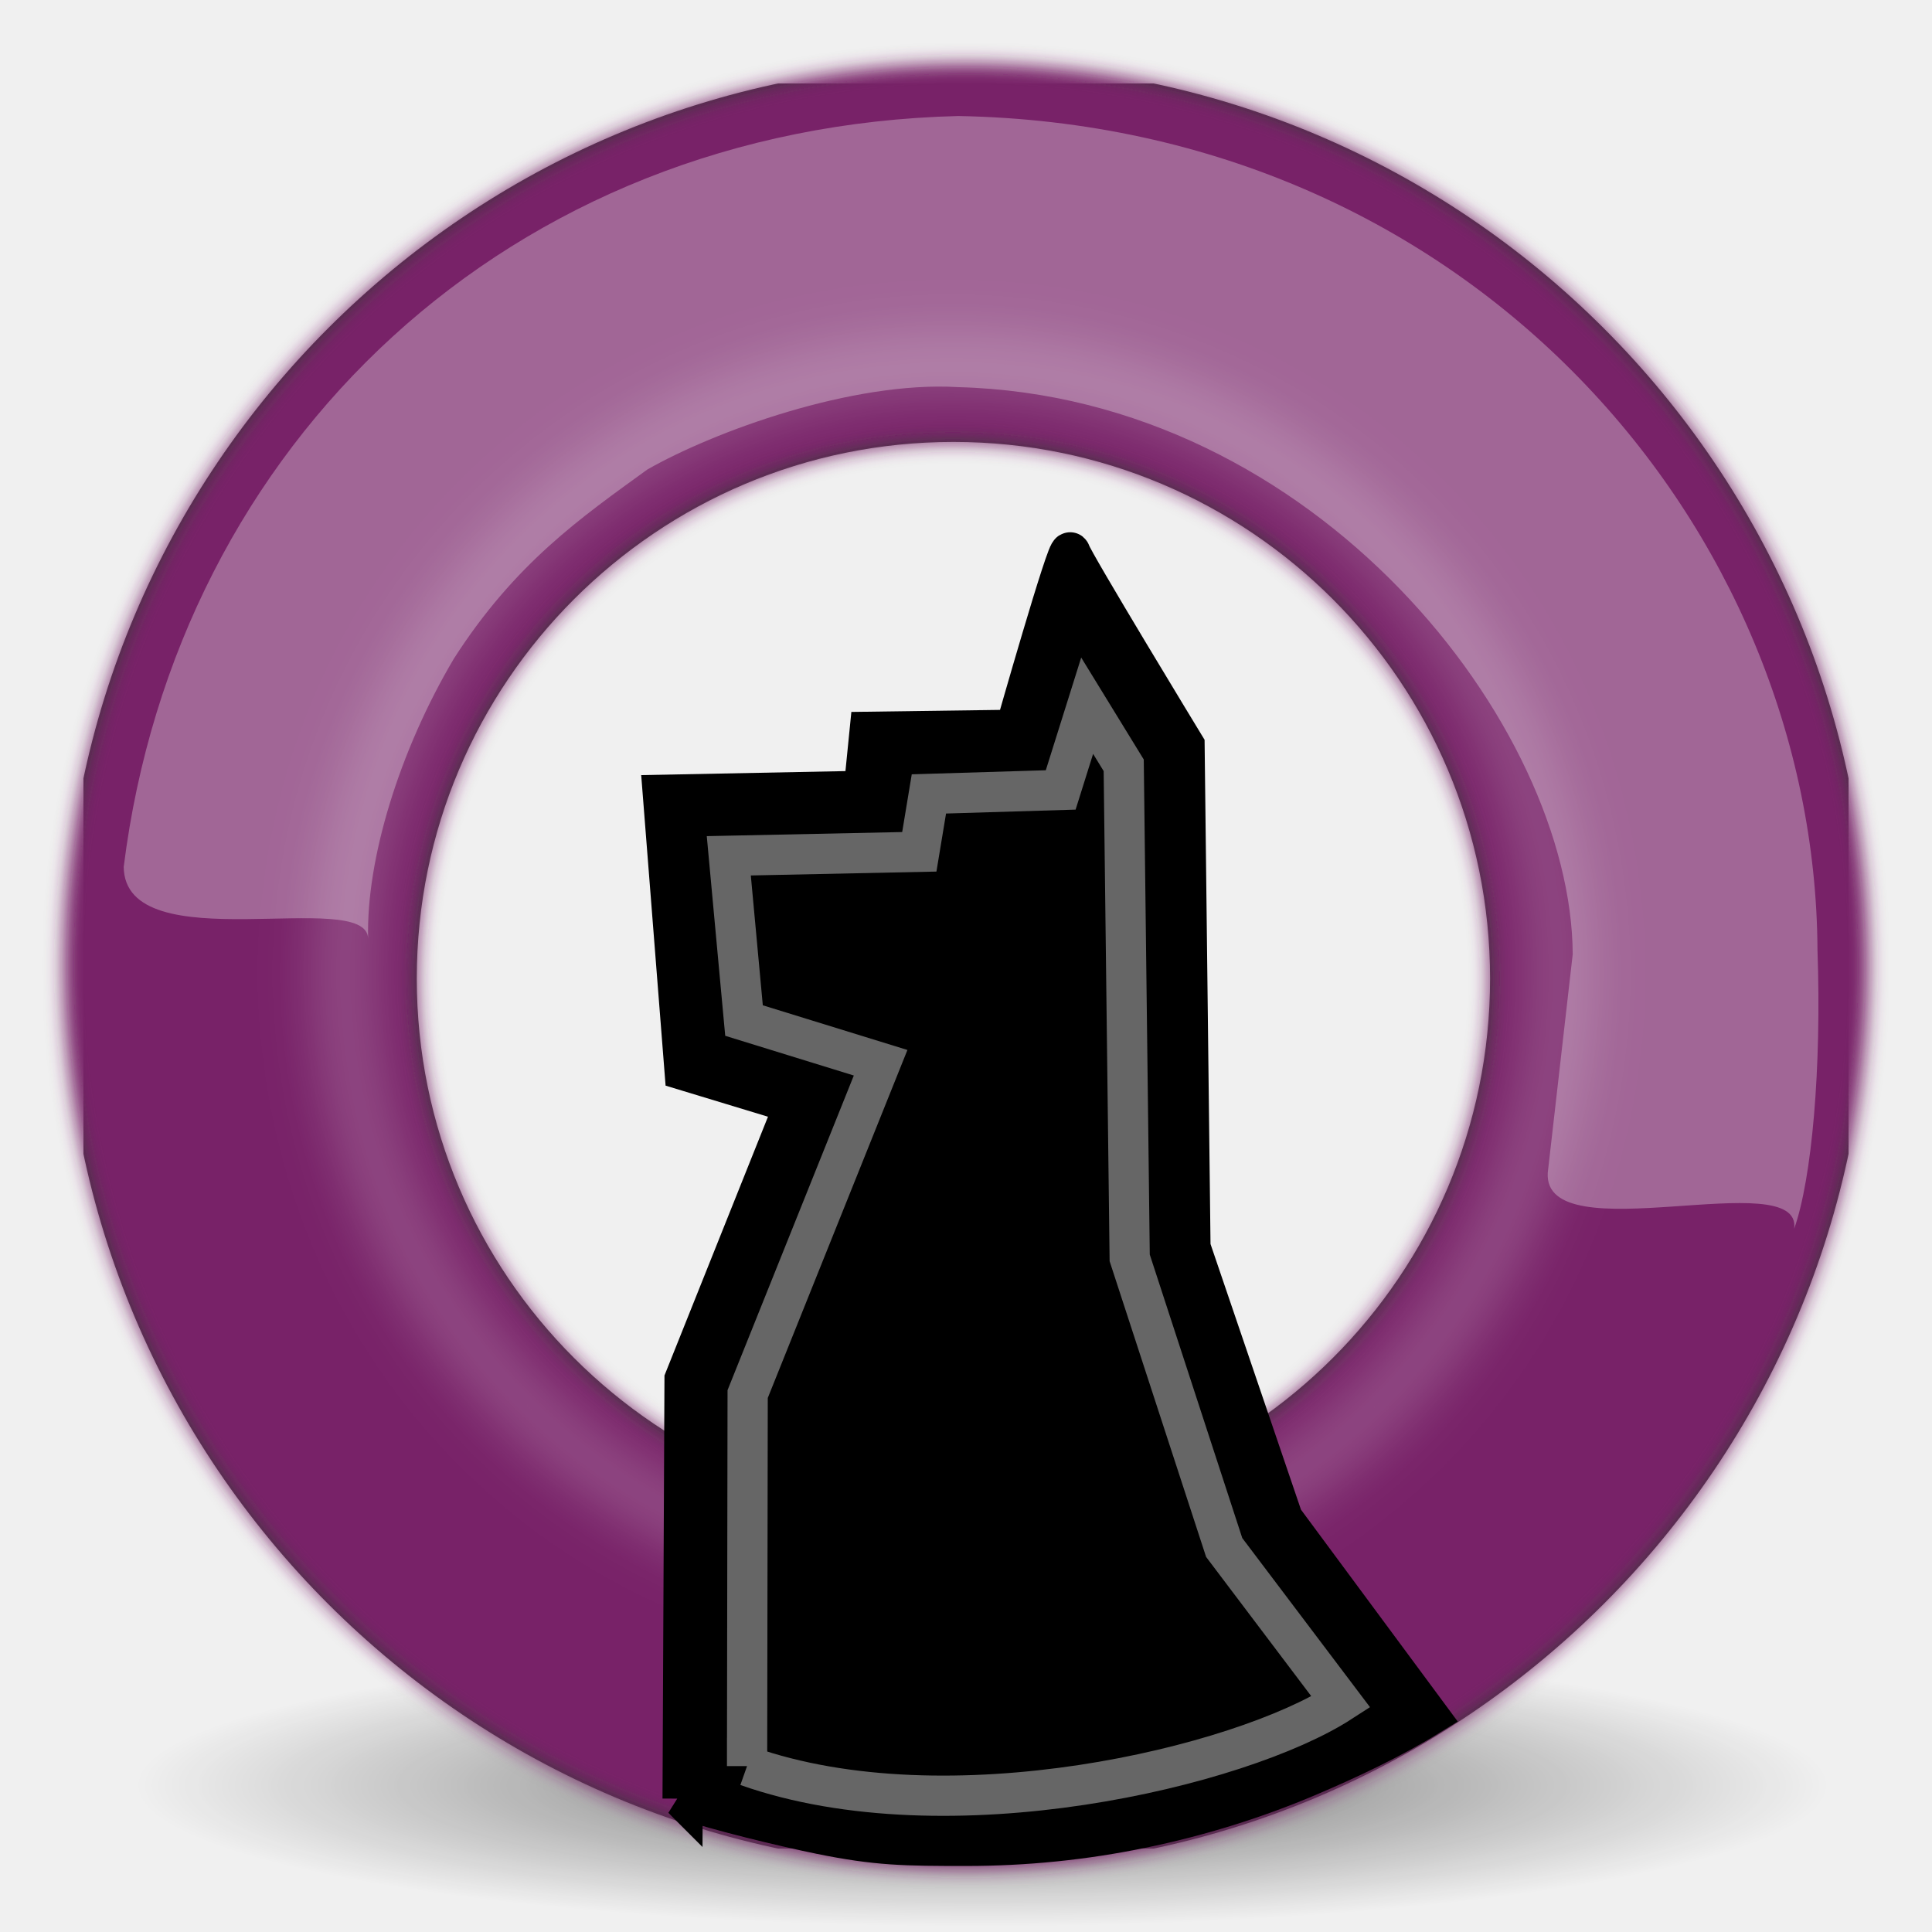
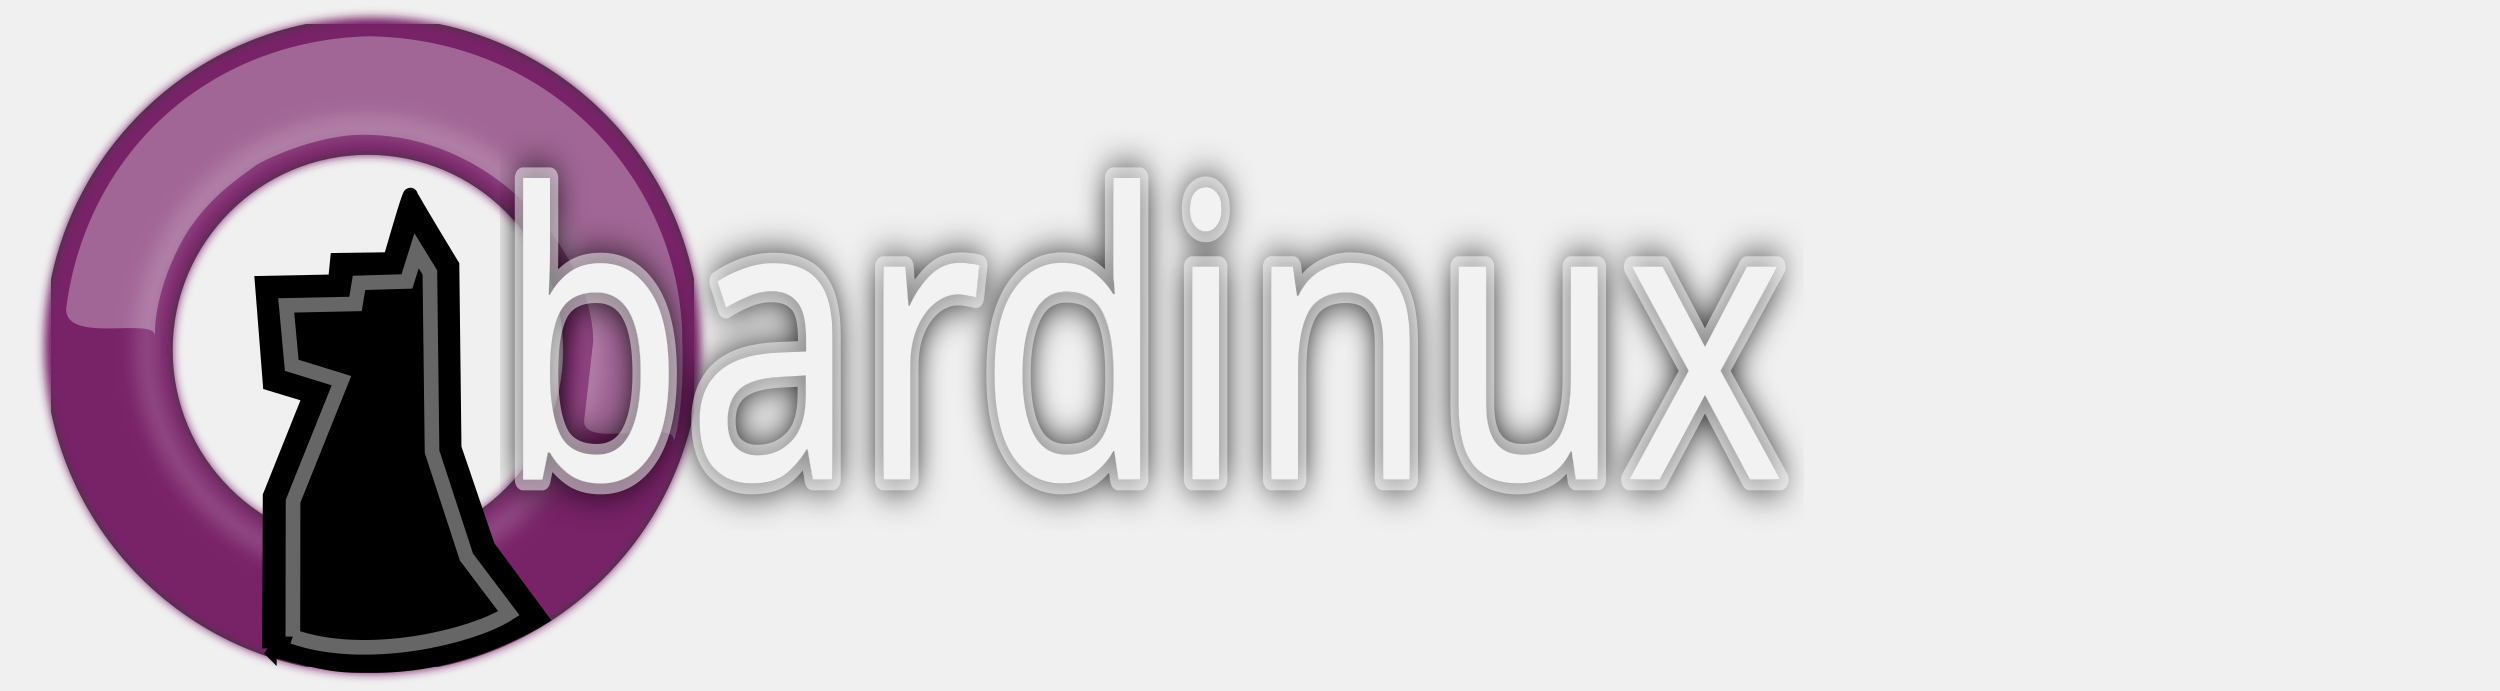
- <svg xmlns="http://www.w3.org/2000/svg" xmlns:xlink="http://www.w3.org/1999/xlink" width="48" height="48" id="svg2606" version="1.0">
-   <defs id="defs2608">
-     <linearGradient id="linearGradient6264">
-       <stop style="stop-color:#000000;stop-opacity:1;" offset="0" id="stop6266" />
-       <stop style="stop-color:#494949;stop-opacity:1;" offset="1" id="stop6268" />
+ <svg xmlns="http://www.w3.org/2000/svg" xmlns:xlink="http://www.w3.org/1999/xlink" width="200" height="55.277" id="svg6436" version="1.1">
+   <defs id="defs6438">
+     <filter id="filter7859-7" x="0" y="0" width="1" height="1" color-interpolation-filters="sRGB">
+       <feColorMatrix id="feColorMatrix7861-3" type="saturate" values="0" />
+     </filter>
+     <filter id="filter6396" x="0" y="0" width="1" height="1" color-interpolation-filters="sRGB">
+       <feColorMatrix id="feColorMatrix6398" type="saturate" values="0" />
+     </filter>
+     <filter id="filter6400" x="0" y="0" width="1" height="1" color-interpolation-filters="sRGB">
+       <feColorMatrix id="feColorMatrix6402" type="saturate" values="0" />
+     </filter>
+     <filter id="filter6404" x="0" y="0" width="1" height="1" color-interpolation-filters="sRGB">
+       <feColorMatrix id="feColorMatrix6406" type="saturate" values="0" />
+     </filter>
+     <filter id="filter6408" x="0" y="0" width="1" height="1" color-interpolation-filters="sRGB">
+       <feColorMatrix id="feColorMatrix6410" type="saturate" values="0" />
+     </filter>
+     <filter id="filter6412" x="0" y="0" width="1" height="1" color-interpolation-filters="sRGB">
+       <feColorMatrix id="feColorMatrix6414" type="saturate" values="0" />
+     </filter>
+     <filter id="filter6416" x="0" y="0" width="1" height="1" color-interpolation-filters="sRGB">
+       <feColorMatrix id="feColorMatrix6418" type="saturate" values="0" />
+     </filter>
+     <radialGradient xlink:href="#linearGradient4806" id="radialGradient7597" gradientUnits="userSpaceOnUse" gradientTransform="matrix(0.7812341,-0.00279027,0.00234391,0.4557366,-206.3524,217.4198)" cx="-392.687" cy="190.194" fx="-392.687" fy="190.194" r="320" />
+     <linearGradient id="linearGradient4806">
+       <stop id="stop4808" offset="0" style="stop-color:#44d8ff;stop-opacity:1" />
+       <stop id="stop4810" offset="1" style="stop-color:#009bf9;stop-opacity:0.984" />
    </linearGradient>
-     <linearGradient gradientTransform="translate(-48.6451,-1.355194)" y2="21.118" x2="7" y1="18.25" x1="12.25" gradientUnits="userSpaceOnUse" id="linearGradient1748" xlink:href="#linearGradient6925" />
-     <linearGradient gradientTransform="translate(-48.6451,-1.355194)" y2="16.743" x2="8.895" y1="15.868" x1="14.752" gradientUnits="userSpaceOnUse" id="linearGradient1746" xlink:href="#linearGradient6901" />
-     <linearGradient y2="12.584" x2="12.624" y1="27.394" x1="33.06" gradientTransform="matrix(0.914114,1.412791e-16,-1.412791e-16,0.914114,-52.5138,-4.062096)" gradientUnits="userSpaceOnUse" id="linearGradient1743" xlink:href="#linearGradient2187" />
-     <radialGradient r="19.062" fy="6.458" fx="23.447" cy="6.458" cx="23.447" gradientTransform="matrix(-1.314471,-1.006312e-2,-1.022964e-2,1.336221,-2.42402,-6.265081)" gradientUnits="userSpaceOnUse" id="radialGradient1740" xlink:href="#linearGradient4991" />
-     <linearGradient y2="36.437" x2="28.061" y1="31.431" x1="28.061" gradientTransform="translate(1,-7.6605e-2)" gradientUnits="userSpaceOnUse" id="linearGradient1737" xlink:href="#linearGradient6965" />
-     <linearGradient y2="36.437" x2="28.061" y1="31.431" x1="28.061" gradientTransform="translate(49.6451,1.278589)" gradientUnits="userSpaceOnUse" id="linearGradient1732" xlink:href="#linearGradient6965" />
-     <radialGradient r="19.062" fy="6.458" fx="23.447" cy="6.458" cx="23.447" gradientTransform="matrix(-1.314471,-1.006312e-2,-1.022964e-2,1.336221,46.22108,-4.909887)" gradientUnits="userSpaceOnUse" id="radialGradient1730" xlink:href="#linearGradient4991" />
-     <linearGradient y2="12.584" x2="12.624" y1="27.394" x1="33.06" gradientTransform="matrix(0.914114,1.412791e-16,-1.412791e-16,0.914114,-3.868698,-2.706902)" gradientUnits="userSpaceOnUse" id="linearGradient1728" xlink:href="#linearGradient2187" />
-     <linearGradient y2="21.118" x2="7" y1="18.25" x1="12.25" gradientUnits="userSpaceOnUse" id="linearGradient1726" xlink:href="#linearGradient6925" />
-     <linearGradient y2="16.743" x2="8.895" y1="15.868" x1="14.752" gradientUnits="userSpaceOnUse" id="linearGradient1724" xlink:href="#linearGradient6901" />
-     <radialGradient r="15.645" fy="36.421" fx="24.837" cy="36.421" cx="24.837" gradientTransform="matrix(1,-1.765797e-31,-2.966241e-32,0.536723,-4.67197e-14,16.87306)" gradientUnits="userSpaceOnUse" id="radialGradient1722" xlink:href="#linearGradient8662" />
-     <radialGradient r="19.062" fy="6.458" fx="23.447" cy="6.458" cx="23.447" gradientTransform="matrix(-1.314471,-1.006312e-2,-1.022964e-2,1.336221,46.22108,-4.909887)" gradientUnits="userSpaceOnUse" id="radialGradient1687" xlink:href="#linearGradient4991" />
-     <linearGradient y2="12.584" x2="12.624" y1="27.394" x1="33.06" gradientTransform="matrix(0.914114,1.412791e-16,-1.412791e-16,0.914114,-3.868698,-2.706902)" gradientUnits="userSpaceOnUse" id="linearGradient1685" xlink:href="#linearGradient2187" />
-     <linearGradient y2="21.118" x2="7" y1="18.25" x1="12.25" gradientUnits="userSpaceOnUse" id="linearGradient1683" xlink:href="#linearGradient6925" />
-     <linearGradient y2="16.743" x2="8.895" y1="15.868" x1="14.752" gradientUnits="userSpaceOnUse" id="linearGradient1681" xlink:href="#linearGradient6901" />
-     <radialGradient r="15.645" fy="36.421" fx="24.837" cy="36.421" cx="24.837" gradientTransform="matrix(1,-1.484611e-31,-2.442289e-32,0.536723,-4.505826e-14,16.87306)" gradientUnits="userSpaceOnUse" id="radialGradient1679" xlink:href="#linearGradient8662" />
-     <linearGradient y2="11.781" x2="21.748" y1="31.965" x1="33.431" gradientUnits="userSpaceOnUse" id="linearGradient1677" xlink:href="#linearGradient2555" />
-     <linearGradient y2="47.621" x2="44.096" y1="4.433" x1="12.378" gradientTransform="translate(0,5.125)" gradientUnits="userSpaceOnUse" id="linearGradient1675" xlink:href="#linearGradient4254" />
-     <linearGradient y2="26.357" x2="23.688" y1="11.319" x1="23.688" gradientTransform="translate(0,5.125)" gradientUnits="userSpaceOnUse" id="linearGradient1673" xlink:href="#linearGradient4274" />
-     <linearGradient y2="33.759" x2="12.222" y1="37.206" x1="12.277" gradientTransform="translate(0,5.125)" gradientUnits="userSpaceOnUse" id="linearGradient1671" xlink:href="#linearGradient4236" />
-     <linearGradient y2="35.281" x2="24.688" y1="35.281" x1="7.062" gradientTransform="translate(0.795493,3.79918)" gradientUnits="userSpaceOnUse" id="linearGradient1669" xlink:href="#linearGradient4184" />
-     <radialGradient r="20.936" fy="2.959" fx="15.571" cy="2.959" cx="15.571" gradientTransform="matrix(1.286242,0.781698,-0.710782,1.169552,-2.354348,0.24814)" gradientUnits="userSpaceOnUse" id="radialGradient1667" xlink:href="#linearGradient4244" />
-     <linearGradient y2="40.944" x2="36.183" y1="28.481" x1="7.605" gradientTransform="translate(0,5.125)" gradientUnits="userSpaceOnUse" id="linearGradient1665" xlink:href="#linearGradient4228" />
-     <radialGradient r="23.555" fy="27.096" fx="23.202" cy="27.096" cx="23.202" gradientTransform="matrix(1,0,0,0.651032,4.8653e-15,9.455693)" gradientUnits="userSpaceOnUse" id="radialGradient1663" xlink:href="#linearGradient4264" />
-     <linearGradient id="linearGradient6965">
-       <stop style="stop-color:#dddddd;stop-opacity:1;" offset="0" id="stop6967" />
-       <stop style="stop-color:#fdfdfd;stop-opacity:1;" offset="1" id="stop6969" />
+     <radialGradient r="20" fy="16.235" fx="197.48" cy="16.235" cx="197.48" gradientTransform="matrix(25.61254,5.031895,-1.287526,7.261547,-5733.399,-955.3841)" gradientUnits="userSpaceOnUse" id="radialGradient6715" xlink:href="#linearGradient2295-3" />
+     <linearGradient id="linearGradient2295-3">
+       <stop style="stop-color:#ffffff;stop-opacity:1;" offset="0" id="stop2297-9" />
+       <stop style="stop-color:#ffffff;stop-opacity:0;" offset="1" id="stop2299-1" />
    </linearGradient>
-     <linearGradient gradientTransform="translate(49.6451,1.278589)" xlink:href="#linearGradient6965" id="linearGradient6971" x1="28.061" y1="31.431" x2="28.061" y2="36.437" gradientUnits="userSpaceOnUse" />
-     <linearGradient gradientUnits="userSpaceOnUse" y2="21.118" x2="7" y1="18.25" x1="12.25" id="linearGradient6931" xlink:href="#linearGradient6925" />
-     <linearGradient gradientUnits="userSpaceOnUse" y2="16.743" x2="8.895" y1="15.868" x1="14.752" id="linearGradient6907" xlink:href="#linearGradient6901" />
-     <linearGradient gradientUnits="userSpaceOnUse" y2="11.781" x2="21.748" y1="31.965" x1="33.431" id="linearGradient2553" xlink:href="#linearGradient2555" />
-     <linearGradient gradientTransform="translate(0,5.125)" xlink:href="#linearGradient4274" id="linearGradient4272" x1="23.688" y1="11.319" x2="23.688" y2="26.357" gradientUnits="userSpaceOnUse" />
-     <radialGradient xlink:href="#linearGradient4264" id="radialGradient4270" cx="23.202" cy="27.096" fx="23.202" fy="27.096" r="23.555" gradientTransform="matrix(1,0,0,0.651032,-2.494315e-15,9.455693)" gradientUnits="userSpaceOnUse" />
-     <linearGradient gradientTransform="translate(0,5.125)" xlink:href="#linearGradient4254" id="linearGradient4260" x1="12.378" y1="4.433" x2="44.096" y2="47.621" gradientUnits="userSpaceOnUse" />
-     <radialGradient xlink:href="#linearGradient4244" id="radialGradient4250" cx="15.571" cy="2.959" fx="15.571" fy="2.959" r="20.936" gradientTransform="matrix(1.286242,0.781698,-0.710782,1.169552,-2.354348,0.24814)" gradientUnits="userSpaceOnUse" />
-     <linearGradient gradientTransform="translate(0,5.125)" xlink:href="#linearGradient4236" id="linearGradient4242" x1="12.277" y1="37.206" x2="12.222" y2="33.759" gradientUnits="userSpaceOnUse" />
-     <linearGradient gradientTransform="translate(0,5.125)" xlink:href="#linearGradient4228" id="linearGradient4234" x1="7.605" y1="28.481" x2="36.183" y2="40.944" gradientUnits="userSpaceOnUse" />
-     <linearGradient xlink:href="#linearGradient4184" id="linearGradient4209" gradientUnits="userSpaceOnUse" x1="7.062" y1="35.281" x2="24.688" y2="35.281" gradientTransform="translate(0.795493,3.79918)" />
-     <linearGradient id="linearGradient4184">
-       <stop style="stop-color:#838383;stop-opacity:1;" offset="0" id="stop4186" />
-       <stop style="stop-color:#bbbbbb;stop-opacity:0;" offset="1" id="stop4188" />
-     </linearGradient>
-     <linearGradient id="linearGradient4228">
-       <stop style="stop-color:#bbbbbb;stop-opacity:1;" offset="0" id="stop4230" />
-       <stop style="stop-color:#9f9f9f;stop-opacity:1;" offset="1" id="stop4232" />
-     </linearGradient>
-     <linearGradient id="linearGradient4236">
-       <stop style="stop-color:#eeeeee;stop-opacity:1;" offset="0" id="stop4238" />
-       <stop style="stop-color:#eeeeee;stop-opacity:0;" offset="1" id="stop4240" />
-     </linearGradient>
-     <linearGradient id="linearGradient4244">
-       <stop style="stop-color:#e4e4e4;stop-opacity:1;" offset="0" id="stop4246" />
-       <stop style="stop-color:#d3d3d3;stop-opacity:1;" offset="1" id="stop4248" />
-     </linearGradient>
-     <linearGradient id="linearGradient4254">
-       <stop style="stop-color:#ffffff;stop-opacity:1;" offset="0" id="stop4256" />
-       <stop style="stop-color:#ffffff;stop-opacity:0;" offset="1" id="stop4258" />
-     </linearGradient>
-     <linearGradient id="linearGradient4264">
-       <stop style="stop-color:#000000;stop-opacity:1;" offset="0" id="stop4266" />
-       <stop style="stop-color:#000000;stop-opacity:0;" offset="1" id="stop4268" />
-     </linearGradient>
-     <linearGradient id="linearGradient4274">
-       <stop id="stop4276" offset="0" style="stop-color:#ffffff;stop-opacity:0.255;" />
-       <stop id="stop4278" offset="1" style="stop-color:#ffffff;stop-opacity:1;" />
-     </linearGradient>
-     <linearGradient id="linearGradient2555">
-       <stop style="stop-color:#ffffff;stop-opacity:1;" offset="0" id="stop2557" />
-       <stop id="stop2561" offset="0.5" style="stop-color:#e6e6e6;stop-opacity:1;" />
-       <stop style="stop-color:#ffffff;stop-opacity:1;" offset="0.75" id="stop2563" />
-       <stop id="stop2565" offset="0.842" style="stop-color:#e1e1e1;stop-opacity:1;" />
-       <stop style="stop-color:#ffffff;stop-opacity:1;" offset="1" id="stop2559" />
-     </linearGradient>
-     <radialGradient gradientUnits="userSpaceOnUse" gradientTransform="matrix(1,-1.344018e-31,-2.180313e-32,0.536723,-5.915896e-14,16.87306)" r="15.645" fy="36.421" fx="24.837" cy="36.421" cx="24.837" id="radialGradient8668" xlink:href="#linearGradient8662" />
-     <linearGradient id="linearGradient8662">
-       <stop id="stop8664" offset="0" style="stop-color:#000000;stop-opacity:1;" />
-       <stop id="stop8666" offset="1" style="stop-color:#000000;stop-opacity:0;" />
-     </linearGradient>
-     <linearGradient y2="12.584" x2="12.624" y1="27.394" x1="33.06" gradientTransform="matrix(0.914114,1.412791e-16,-1.412791e-16,0.914114,-3.868698,-2.706902)" gradientUnits="userSpaceOnUse" id="linearGradient1764" xlink:href="#linearGradient2187" />
-     <linearGradient id="linearGradient2187">
-       <stop style="stop-color:#ffffff;stop-opacity:1;" offset="0" id="stop2189" />
-       <stop style="stop-color:#ffffff;stop-opacity:0;" offset="1" id="stop2191" />
-     </linearGradient>
-     <radialGradient gradientUnits="userSpaceOnUse" gradientTransform="matrix(-1.314471,-1.006312e-2,-1.022964e-2,1.336221,46.22108,-4.909887)" r="19.062" fy="6.458" fx="23.447" cy="6.458" cx="23.447" id="radialGradient4997" xlink:href="#linearGradient4991" />
-     <linearGradient id="linearGradient4991">
-       <stop id="stop4993" offset="0" style="stop-color:#ffffff;stop-opacity:1;" />
-       <stop id="stop4995" offset="1" style="stop-color:#ffffff;stop-opacity:0;" />
-     </linearGradient>
-     <linearGradient id="linearGradient6901">
-       <stop id="stop6903" offset="0" style="stop-color:#edd400" />
-       <stop id="stop6905" offset="1" style="stop-color:#edd400;stop-opacity:0" />
-     </linearGradient>
-     <linearGradient id="linearGradient6925">
-       <stop id="stop6927" offset="0" style="stop-color:#b09000;stop-opacity:1" />
-       <stop id="stop6929" offset="1" style="stop-color:#b09000;stop-opacity:0" />
-     </linearGradient>
-     <radialGradient xlink:href="#linearGradient4264" id="radialGradient5319" gradientUnits="userSpaceOnUse" gradientTransform="matrix(1,0,0,0.651032,-5.284916e-15,9.455693)" cx="23.202" cy="27.096" fx="23.202" fy="27.096" r="23.555" />
-     <linearGradient xlink:href="#linearGradient4228" id="linearGradient5321" gradientUnits="userSpaceOnUse" gradientTransform="translate(0,5.125)" x1="7.605" y1="28.481" x2="36.183" y2="40.944" />
-     <radialGradient xlink:href="#linearGradient4244" id="radialGradient5323" gradientUnits="userSpaceOnUse" gradientTransform="matrix(1.286242,0.781698,-0.710782,1.169552,-2.354348,0.24814)" cx="15.571" cy="2.959" fx="15.571" fy="2.959" r="20.936" />
-     <linearGradient xlink:href="#linearGradient4184" id="linearGradient5325" gradientUnits="userSpaceOnUse" gradientTransform="translate(0.795493,3.79918)" x1="7.062" y1="35.281" x2="24.688" y2="35.281" />
-     <linearGradient xlink:href="#linearGradient4236" id="linearGradient5327" gradientUnits="userSpaceOnUse" gradientTransform="translate(0,5.125)" x1="12.277" y1="37.206" x2="12.222" y2="33.759" />
-     <linearGradient xlink:href="#linearGradient4274" id="linearGradient5329" gradientUnits="userSpaceOnUse" gradientTransform="translate(0,5.125)" x1="23.688" y1="11.319" x2="23.688" y2="26.357" />
-     <linearGradient xlink:href="#linearGradient4254" id="linearGradient5331" gradientUnits="userSpaceOnUse" gradientTransform="translate(0,5.125)" x1="12.378" y1="4.433" x2="44.096" y2="47.621" />
-     <linearGradient xlink:href="#linearGradient2555" id="linearGradient5333" gradientUnits="userSpaceOnUse" x1="33.431" y1="31.965" x2="21.748" y2="11.781" />
-     <linearGradient xlink:href="#linearGradient4254" id="linearGradient5349" gradientUnits="userSpaceOnUse" gradientTransform="translate(-393.562,-183.122)" x1="12.378" y1="4.433" x2="44.096" y2="47.621" />
-     <linearGradient xlink:href="#linearGradient4274" id="linearGradient5354" gradientUnits="userSpaceOnUse" gradientTransform="translate(-393.562,-183.122)" x1="23.688" y1="11.319" x2="23.688" y2="26.357" />
-     <linearGradient xlink:href="#linearGradient4236" id="linearGradient5358" gradientUnits="userSpaceOnUse" gradientTransform="translate(-393.562,-183.122)" x1="12.277" y1="37.206" x2="12.222" y2="33.759" />
-     <linearGradient xlink:href="#linearGradient4184" id="linearGradient5361" gradientUnits="userSpaceOnUse" gradientTransform="translate(-392.7665,-184.4478)" x1="7.062" y1="35.281" x2="24.688" y2="35.281" />
-     <radialGradient xlink:href="#linearGradient4244" id="radialGradient5364" gradientUnits="userSpaceOnUse" gradientTransform="matrix(1.286242,0.781698,-0.710782,1.169552,-395.9163,-187.9988)" cx="15.571" cy="2.959" fx="15.571" fy="2.959" r="20.936" />
-     <linearGradient xlink:href="#linearGradient4228" id="linearGradient5367" gradientUnits="userSpaceOnUse" gradientTransform="translate(-393.562,-183.122)" x1="7.605" y1="28.481" x2="36.183" y2="40.944" />
-     <radialGradient xlink:href="#linearGradient4264" id="radialGradient5371" gradientUnits="userSpaceOnUse" gradientTransform="matrix(1,0,0,0.651032,-1.198317e-14,9.455693)" cx="23.202" cy="27.096" fx="23.202" fy="27.096" r="23.555" />
-     <radialGradient xlink:href="#linearGradient8662" id="radialGradient6294" gradientUnits="userSpaceOnUse" gradientTransform="matrix(1,-1.484611e-31,-2.442289e-32,0.536723,-6.077551e-14,16.87306)" cx="24.837" cy="36.421" fx="24.837" fy="36.421" r="15.645" />
-     <linearGradient xlink:href="#linearGradient6901" id="linearGradient6296" gradientUnits="userSpaceOnUse" x1="14.752" y1="15.868" x2="8.895" y2="16.743" />
-     <linearGradient xlink:href="#linearGradient6925" id="linearGradient6298" gradientUnits="userSpaceOnUse" x1="12.25" y1="18.25" x2="7" y2="21.118" />
-     <linearGradient xlink:href="#linearGradient2187" id="linearGradient6300" gradientUnits="userSpaceOnUse" gradientTransform="matrix(0.914114,1.412791e-16,-1.412791e-16,0.914114,-3.868698,-2.706902)" x1="33.06" y1="27.394" x2="12.624" y2="12.584" />
-     <radialGradient xlink:href="#linearGradient4991" id="radialGradient6302" gradientUnits="userSpaceOnUse" gradientTransform="matrix(-1.314471,-1.006312e-2,-1.022964e-2,1.336221,46.22108,-4.909887)" cx="23.447" cy="6.458" fx="23.447" fy="6.458" r="19.062" />
-     <linearGradient xlink:href="#linearGradient6965" id="linearGradient6304" gradientUnits="userSpaceOnUse" gradientTransform="translate(1,-7.6605e-2)" x1="28.061" y1="31.431" x2="28.061" y2="36.437" />
-     <linearGradient xlink:href="#linearGradient2555" id="linearGradient6306" gradientUnits="userSpaceOnUse" x1="33.431" y1="31.965" x2="21.748" y2="11.781" />
-     <radialGradient xlink:href="#linearGradient4264" id="radialGradient6376" gradientUnits="userSpaceOnUse" gradientTransform="matrix(1,0,0,0.651032,-1.369405e-14,9.455693)" cx="23.202" cy="27.096" fx="23.202" fy="27.096" r="23.555" />
-     <radialGradient r="19.968" fy="12.593" fx="20.935" cy="12.593" cx="20.935" gradientTransform="matrix(-0.618549,1.369740e-2,-1.766555e-2,-0.798198,22.46266,17.62692)" gradientUnits="userSpaceOnUse" id="radialGradient2277" xlink:href="#linearGradient2251" />
-     <radialGradient r="17.143" fy="40" fx="23.857" cy="40" cx="23.857" gradientTransform="matrix(1,0,0,0.5,1.713935e-14,20)" gradientUnits="userSpaceOnUse" id="radialGradient2275" xlink:href="#linearGradient4126" />
-     <radialGradient xlink:href="#linearGradient4126" id="radialGradient7449" gradientUnits="userSpaceOnUse" gradientTransform="matrix(1,0,0,0.5,1.239097e-14,20)" cx="23.857" cy="40" fx="23.857" fy="40" r="17.143" />
-     <linearGradient id="linearGradient4126">
-       <stop style="stop-color:#000000;stop-opacity:1;" offset="0" id="stop4128" />
-       <stop style="stop-color:#000000;stop-opacity:0;" offset="1" id="stop4130" />
-     </linearGradient>
-     <linearGradient id="linearGradient2251">
-       <stop id="stop2253" offset="0" style="stop-color:#ef2929" />
-       <stop id="stop2255" offset="1" style="stop-color:#cc0000" />
-     </linearGradient>
-     <radialGradient xlink:href="#linearGradient2251" id="radialGradient2688" gradientUnits="userSpaceOnUse" gradientTransform="matrix(-1.262871,2.796553e-2,-3.606716e-2,-1.629656,-6.73233,49.5956)" cx="20.935" cy="12.593" fx="20.935" fy="12.593" r="19.968" />
-     <filter id="filter7859-7-0-75-6" x="0" y="0" width="1" height="1" color-interpolation-filters="sRGB">
+     <radialGradient r="20" fy="16.235" fx="197.48" cy="16.235" cx="197.48" gradientTransform="matrix(25.61254,5.031895,-1.287526,7.261547,-5733.399,-955.3841)" gradientUnits="userSpaceOnUse" id="radialGradient6585" xlink:href="#linearGradient2295-3" />
+     <filter id="filter7859-7-0" x="0" y="0" width="1" height="1" color-interpolation-filters="sRGB">
+       <feColorMatrix id="feColorMatrix7861-3-3" type="saturate" values="0" />
+     </filter>
+     <filter color-interpolation-filters="sRGB" id="filter3677-0">
+       <feGaussianBlur stdDeviation="0.612" id="feGaussianBlur3679-3" />
+     </filter>
+     <filter id="filter3862" x="-0.018" width="1.036" y="-0.154" height="1.308">
+       <feGaussianBlur stdDeviation="3.108" id="feGaussianBlur3864" />
+     </filter>
+     <filter id="filter7859-7-0-3" x="0" y="0" width="1" height="1" color-interpolation-filters="sRGB">
+       <feColorMatrix id="feColorMatrix7861-3-3-8" type="saturate" values="0" />
+     </filter>
+     <filter id="filter7859-7-0-7-9" x="0" y="0" width="1" height="1" color-interpolation-filters="sRGB">
+       <feColorMatrix id="feColorMatrix7861-3-3-6-3" type="saturate" values="0" />
+     </filter>
+     <filter color-interpolation-filters="sRGB" id="filter3677-0-6-3">
+       <feGaussianBlur stdDeviation="0.612" id="feGaussianBlur3679-3-3-8" />
+     </filter>
+     <filter id="filter7859-7-0-75" x="0" y="0" width="1" height="1" color-interpolation-filters="sRGB">
      <feColorMatrix id="feColorMatrix7861-3-3-8-0" type="saturate" values="0" />
-     </filter>
-     <filter color-interpolation-filters="sRGB" id="filter32565">
-       <feGaussianBlur stdDeviation="0.191" id="feGaussianBlur32567" />
    </filter>
    <filter color-interpolation-filters="sRGB" id="filter3677-0-2">
      <feGaussianBlur stdDeviation="0.612" id="feGaussianBlur3679-3-9" />
    </filter>
    <filter color-interpolation-filters="sRGB" id="filter3862-4" x="-0.018" width="1.036" y="-0.154" height="1.308">
      <feGaussianBlur stdDeviation="3.108" id="feGaussianBlur3864-3" />
    </filter>
-     <filter id="filter3964">
-       <feGaussianBlur stdDeviation="0.136" id="feGaussianBlur3966" />
+     <filter id="filter32565">
+       <feGaussianBlur stdDeviation="0.191" id="feGaussianBlur32567" />
    </filter>
  </defs>
-   <g id="layer1">
-     <path transform="matrix(1.225,0,0,0.408334,-4.82017,28.02395)" d="M 41 40 A 17.143 8.571 0 1 1  6.714,40 A 17.143 8.571 0 1 1  41 40 z" id="path6548" style="opacity:0.527;color:#000000;fill:url(#radialGradient7449);fill-opacity:1;fill-rule:nonzero;stroke:none;stroke-width:1;stroke-linecap:butt;stroke-linejoin:miter;marker:none;marker-start:none;marker-mid:none;marker-end:none;stroke-miterlimit:10;stroke-dasharray:none;stroke-dashoffset:0;stroke-opacity:1;visibility:visible;display:block;overflow:visible" />
-     <path style="opacity:0.478;fill:none;fill-opacity:0.75;fill-rule:evenodd;stroke:#ffffff;stroke-width:1px;stroke-linecap:round;stroke-linejoin:miter;stroke-opacity:1" d="M -39.024,24.464 L -18.452,45.036" id="path2261" />
-     <g id="g3928" transform="matrix(1.639823,0,0,1.639823,-101.1334,-35.64858)">
-       <path transform="matrix(0.1114685,0,0,0.1114685,112.4755,47.35386)" style="fill:#5c3566;fill-opacity:1;fill-rule:nonzero;stroke:#512e5a;stroke-width:5.471;stroke-linecap:round;stroke-opacity:1;filter:url(#filter7859-7-0-75-6)" d="m -324.472,-218.377 c -66.176,0 -119.866,53.728 -119.866,119.903 0,66.175 53.69,119.866 119.866,119.866 66.175,0 119.903,-53.69 119.903,-119.866 0,-66.175 -53.728,-119.903 -119.903,-119.903 z m -1.691,45.917 c 41.77,0 75.677,33.907 75.677,75.677 0,41.77 -33.907,75.677 -75.677,75.677 -41.77,0 -75.677,-33.907 -75.677,-75.677 1.1e-4,-41.77 33.907,-75.677 75.677,-75.677 z" id="path7843-9-5" />
-       <path transform="matrix(1.003247,0,0,1.003247,-175.5744,-364.7802)" style="fill:#782167;fill-opacity:1;fill-rule:nonzero;stroke:none;filter:url(#filter3964)" d="m 251.068,386.236 c -7.52,0 -13.621,6.1 -13.621,13.621 0,7.52 6.1,13.621 13.621,13.621 7.52,0 13.621,-6.1 13.621,-13.621 0,-7.52 -6.1,-13.621 -13.621,-13.621 z m -0.195,5.708 c 4.478,0 8.108,3.63 8.108,8.108 0,4.478 -3.63,8.108 -8.108,8.108 -4.478,0 -8.108,-3.63 -8.108,-8.108 0,-4.478 3.63,-8.108 8.108,-8.108 z" id="path3907-1" />
-       <g id="g3870-7" transform="matrix(0.5205661,0,0,0.5205661,-83.17978,-130.8862)">
-         <path transform="matrix(1.441801,0,0,1.441801,293.2129,317.1209)" d="m 21.087,3.048 c 0,6.764 -5.484,12.248 -12.248,12.248 -6.764,0 -12.248,-5.484 -12.248,-12.248 0,-6.764 5.484,-12.248 12.248,-12.248 6.764,0 12.248,5.484 12.248,12.248 z" id="path6421-5-9-4" style="opacity:0.3;fill:none;stroke:#ffffff;stroke-width:0.813;stroke-linecap:round;stroke-linejoin:round;stroke-miterlimit:4;stroke-opacity:1;stroke-dasharray:none;stroke-dashoffset:0;filter:url(#filter3677-0-2)" />
-         <g id="g3866-3">
-           <path style="fill:#000000;fill-opacity:1;fill-rule:evenodd;stroke:#000000;stroke-width:1.171px;stroke-linecap:butt;stroke-linejoin:miter;stroke-opacity:1" d="m 298.127,345.539 c 1.029,0.355 2.926,0.809 4.01,1.031 1.656,0.339 2.484,0.344 4.239,0.344 1.755,0 3.443,-0.176 5.099,-0.516 1.656,-0.339 3.29,-0.845 4.812,-1.489 1.195,-0.506 2.458,-1.101 3.552,-1.776 l -4.239,-5.729 -2.692,-7.906 -0.172,-14.608 c 0,0 -3.258,-5.357 -3.323,-5.614 -0.064,-0.258 -1.604,5.156 -1.604,5.156 l -4.239,0.058 -0.172,1.719 -5.843,0.115 0.63,8.02 3.208,0.974 -3.208,8.02 -0.057,12.202 z" id="path6423-2-6-1" />
-           <path style="opacity:0.4;fill:none;stroke:#ffffff;stroke-width:1.171;stroke-linecap:butt;stroke-linejoin:miter;stroke-miterlimit:4;stroke-opacity:1;stroke-dasharray:none" d="m 300.004,344.591 c 5.843,2.062 14.362,0.027 17.283,-1.863 l -3.397,-4.498 -2.75,-8.429 -0.174,-14.336 -1.064,-1.734 -0.77,2.451 -3.836,0.116 -0.279,1.685 -5.545,0.116 0.443,4.795 3.976,1.228 -3.87,9.643 -0.017,10.828 z" id="path6473-6-9-4" />
+   <g id="layer1" transform="translate(-275.1193,-293.6677)">
+     <g id="g4007" />
+     <g id="g4081">
+       <g id="g32518" transform="matrix(1.927224,0,0,1.927224,-178.9454,-449.3071)">
+         <path id="path7843-9-5" d="m -324.472,-218.377 c -66.176,0 -119.866,53.728 -119.866,119.903 0,66.175 53.69,119.866 119.866,119.866 66.175,0 119.903,-53.69 119.903,-119.866 0,-66.175 -53.728,-119.903 -119.903,-119.903 z m -1.691,45.917 c 41.77,0 75.677,33.907 75.677,75.677 0,41.77 -33.907,75.677 -75.677,75.677 -41.77,0 -75.677,-33.907 -75.677,-75.677 1.1e-4,-41.77 33.907,-75.677 75.677,-75.677 z" style="fill:#5c3566;fill-opacity:1;fill-rule:nonzero;stroke:#512e5a;stroke-width:5.471;stroke-linecap:round;stroke-opacity:1;filter:url(#filter7859-7-0-75)" transform="matrix(0.1111077,0,0,0.1111077,287.1175,410.8001)" />
+         <path id="path3907-1" d="m 251.068,386.236 c -7.52,0 -13.621,6.1 -13.621,13.621 0,7.52 6.1,13.621 13.621,13.621 7.52,0 13.621,-6.1 13.621,-13.621 0,-7.52 -6.1,-13.621 -13.621,-13.621 z m -0.195,5.708 c 4.478,0 8.108,3.63 8.108,8.108 0,4.478 -3.63,8.108 -8.108,8.108 -4.478,0 -8.108,-3.63 -8.108,-8.108 0,-4.478 3.63,-8.108 8.108,-8.108 z" style="fill:#782167;fill-opacity:1;fill-rule:nonzero;stroke:none;filter:url(#filter32565)" />
+         <g id="g32500">
+           <g id="g3870-7" transform="matrix(0.5188811,0,0,0.5188811,92.09557,233.1369)">
+             <path transform="matrix(1.441801,0,0,1.441801,293.2129,317.1209)" d="m 21.087,3.048 c 0,6.764 -5.484,12.248 -12.248,12.248 -6.764,0 -12.248,-5.484 -12.248,-12.248 0,-6.764 5.484,-12.248 12.248,-12.248 6.764,0 12.248,5.484 12.248,12.248 z" id="path6421-5-9-4" style="opacity:0.3;fill:none;stroke:#ffffff;stroke-width:0.813;stroke-linecap:round;stroke-linejoin:round;stroke-miterlimit:4;stroke-opacity:1;stroke-dasharray:none;stroke-dashoffset:0;filter:url(#filter3677-0-2)" />
+             <g id="g3866-3">
+               <path style="fill:#000000;fill-opacity:1;fill-rule:evenodd;stroke:#000000;stroke-width:1.171px;stroke-linecap:butt;stroke-linejoin:miter;stroke-opacity:1" d="m 298.127,345.539 c 1.029,0.355 2.926,0.809 4.01,1.031 1.656,0.339 2.484,0.344 4.239,0.344 1.755,0 3.443,-0.176 5.099,-0.516 1.656,-0.339 3.29,-0.845 4.812,-1.489 1.195,-0.506 2.458,-1.101 3.552,-1.776 l -4.239,-5.729 -2.692,-7.906 -0.172,-14.608 c 0,0 -3.258,-5.357 -3.323,-5.614 -0.064,-0.258 -1.604,5.156 -1.604,5.156 l -4.239,0.058 -0.172,1.719 -5.843,0.115 0.63,8.02 3.208,0.974 -3.208,8.02 -0.057,12.202 z" id="path6423-2-6-1" />
+               <path style="opacity:0.4;fill:none;stroke:#ffffff;stroke-width:1.171;stroke-linecap:butt;stroke-linejoin:miter;stroke-miterlimit:4;stroke-opacity:1;stroke-dasharray:none" d="m 300.004,344.591 c 5.843,2.062 14.362,0.027 17.283,-1.863 l -3.397,-4.498 -2.75,-8.429 -0.174,-14.336 -1.064,-1.734 -0.77,2.451 -3.836,0.116 -0.279,1.685 -5.545,0.116 0.443,4.795 3.976,1.228 -3.87,9.643 -0.017,10.828 z" id="path6473-6-9-4" />
+             </g>
+             <path id="path2263-5-3-6" d="m 281.861,318.419 c 0.031,2.784 7.084,0.58 7.114,2.093 -0.061,-2.3 0.906,-5.467 2.498,-8.155 1.782,-2.779 3.708,-4.108 5.629,-5.501 1.937,-1.106 5.971,-2.579 9.03,-2.398 10.471,0.272 17.871,9.88 17.902,16.507 l -0.726,6.355 c -0.151,2.361 7.414,-0.272 7.172,1.634 0.514,-1.453 0.799,-4.663 0.678,-8.113 -0.061,-12.257 -10.059,-24.001 -25.009,-24.273 -13.061,0.324 -22.742,9.518 -24.287,21.849 z" style="opacity:0.306;fill:#ffffff;fill-opacity:1;fill-rule:evenodd;stroke:none" />
+           </g>
+           <g id="g32489">
+             <text transform="matrix(0.1952501,0,0,0.2529048,307.2143,421.9055)" id="text7855-3-9" y="-65.157" x="-261.086" style="font-size:55.75px;font-style:normal;font-variant:normal;font-weight:normal;font-stretch:normal;text-align:start;line-height:100%;writing-mode:lr-tb;text-anchor:start;fill:#000000;fill-opacity:1;stroke:#000000;stroke-width:3.503;stroke-linecap:round;stroke-linejoin:round;stroke-miterlimit:4;stroke-opacity:0.502;stroke-dasharray:none;filter:url(#filter3862-4);font-family:Conduit 2 BRK;-inkscape-font-specification:Conduit 2 BRK" xml:space="preserve">
+               <tspan y="-65.157" x="-261.086" style="font-size:65.134px;font-style:normal;font-variant:normal;font-weight:normal;font-stretch:normal;text-align:start;line-height:100%;writing-mode:lr-tb;text-anchor:start;fill:#000000;fill-opacity:1;stroke:#000000;stroke-width:3.503;stroke-linecap:round;stroke-linejoin:round;stroke-miterlimit:4;stroke-opacity:0.502;stroke-dasharray:none;font-family:Automatica BRK;-inkscape-font-specification:Automatica BRK" id="tspan7857-8-4">bardinux</tspan>
+             </text>
+             <text xml:space="preserve" style="font-size:12.388px;font-style:normal;font-variant:normal;font-weight:normal;font-stretch:normal;text-align:start;line-height:100%;writing-mode:lr-tb;text-anchor:start;fill:#f2f2f2;fill-opacity:1;stroke:none;font-family:Conduit 2 BRK;-inkscape-font-specification:Conduit 2 BRK" x="291.625" y="356.229" id="text7224-0-2" transform="scale(0.8786523,1.138107)">
+               <tspan id="tspan7471-5-2" style="font-size:14.474px;font-style:normal;font-variant:normal;font-weight:normal;font-stretch:normal;text-align:start;line-height:100%;writing-mode:lr-tb;text-anchor:start;fill:#f2f2f2;font-family:Automatica BRK;-inkscape-font-specification:Automatica BRK" x="291.625" y="356.229">bardinux</tspan>
+             </text>
+             <g id="g7692-6" transform="matrix(0.8215532,0,0,0.8215532,707.9373,154.4638)">
+               <text transform="matrix(0.2376565,0,0,0.3078333,-487.7638,325.5315)" id="text7855-3-8-7" y="-65.157" x="-261.086" style="font-size:55.75px;font-style:normal;font-variant:normal;font-weight:normal;font-stretch:normal;text-align:start;line-height:100%;writing-mode:lr-tb;text-anchor:start;fill:#000000;fill-opacity:1;stroke:#ffffff;stroke-width:3.503;stroke-linecap:round;stroke-linejoin:round;stroke-miterlimit:4;stroke-opacity:0.502;stroke-dasharray:none;font-family:Conduit 2 BRK;-inkscape-font-specification:Conduit 2 BRK" xml:space="preserve">
+                 <tspan y="-65.157" x="-261.086" style="font-size:65.134px;font-style:normal;font-variant:normal;font-weight:normal;font-stretch:normal;text-align:start;line-height:100%;writing-mode:lr-tb;text-anchor:start;fill:#000000;fill-opacity:1;stroke:#ffffff;stroke-width:3.503;stroke-linecap:round;stroke-linejoin:round;stroke-miterlimit:4;stroke-opacity:0.502;stroke-dasharray:none;font-family:Automatica BRK;-inkscape-font-specification:Automatica BRK" id="tspan7857-8-1-5">bardinux</tspan>
+               </text>
+               <text xml:space="preserve" style="font-size:15.079px;font-style:normal;font-variant:normal;font-weight:normal;font-stretch:normal;text-align:start;line-height:100%;writing-mode:lr-tb;text-anchor:start;fill:#f2f2f2;fill-opacity:1;stroke:none;font-family:Conduit 2 BRK;-inkscape-font-specification:Conduit 2 BRK" x="-625.745" y="268.405" id="text7224-0-2-6" transform="scale(0.8786523,1.138107)">
+                 <tspan id="tspan7471-5-2-9" style="font-size:17.617px;font-style:normal;font-variant:normal;font-weight:normal;font-stretch:normal;text-align:start;line-height:100%;writing-mode:lr-tb;text-anchor:start;fill:#f2f2f2;font-family:Automatica BRK;-inkscape-font-specification:Automatica BRK" x="-625.745" y="268.405">bardinux</tspan>
+               </text>
+             </g>
+           </g>
        </g>
-         <path id="path2263-5-3-6" d="m 281.861,318.419 c 0.031,2.784 7.084,0.58 7.114,2.093 -0.061,-2.3 0.906,-5.467 2.498,-8.155 1.782,-2.779 3.708,-4.108 5.629,-5.501 1.937,-1.106 5.971,-2.579 9.03,-2.398 10.471,0.272 17.871,9.88 17.902,16.507 l -0.726,6.355 c -0.151,2.361 7.414,-0.272 7.172,1.634 0.514,-1.453 0.799,-4.663 0.678,-8.113 -0.061,-12.257 -10.059,-24.001 -25.009,-24.273 -13.061,0.324 -22.742,9.518 -24.287,21.849 z" style="opacity:0.306;fill:#ffffff;fill-opacity:1;fill-rule:evenodd;stroke:none" />
      </g>
    </g>
  </g>
</svg>
